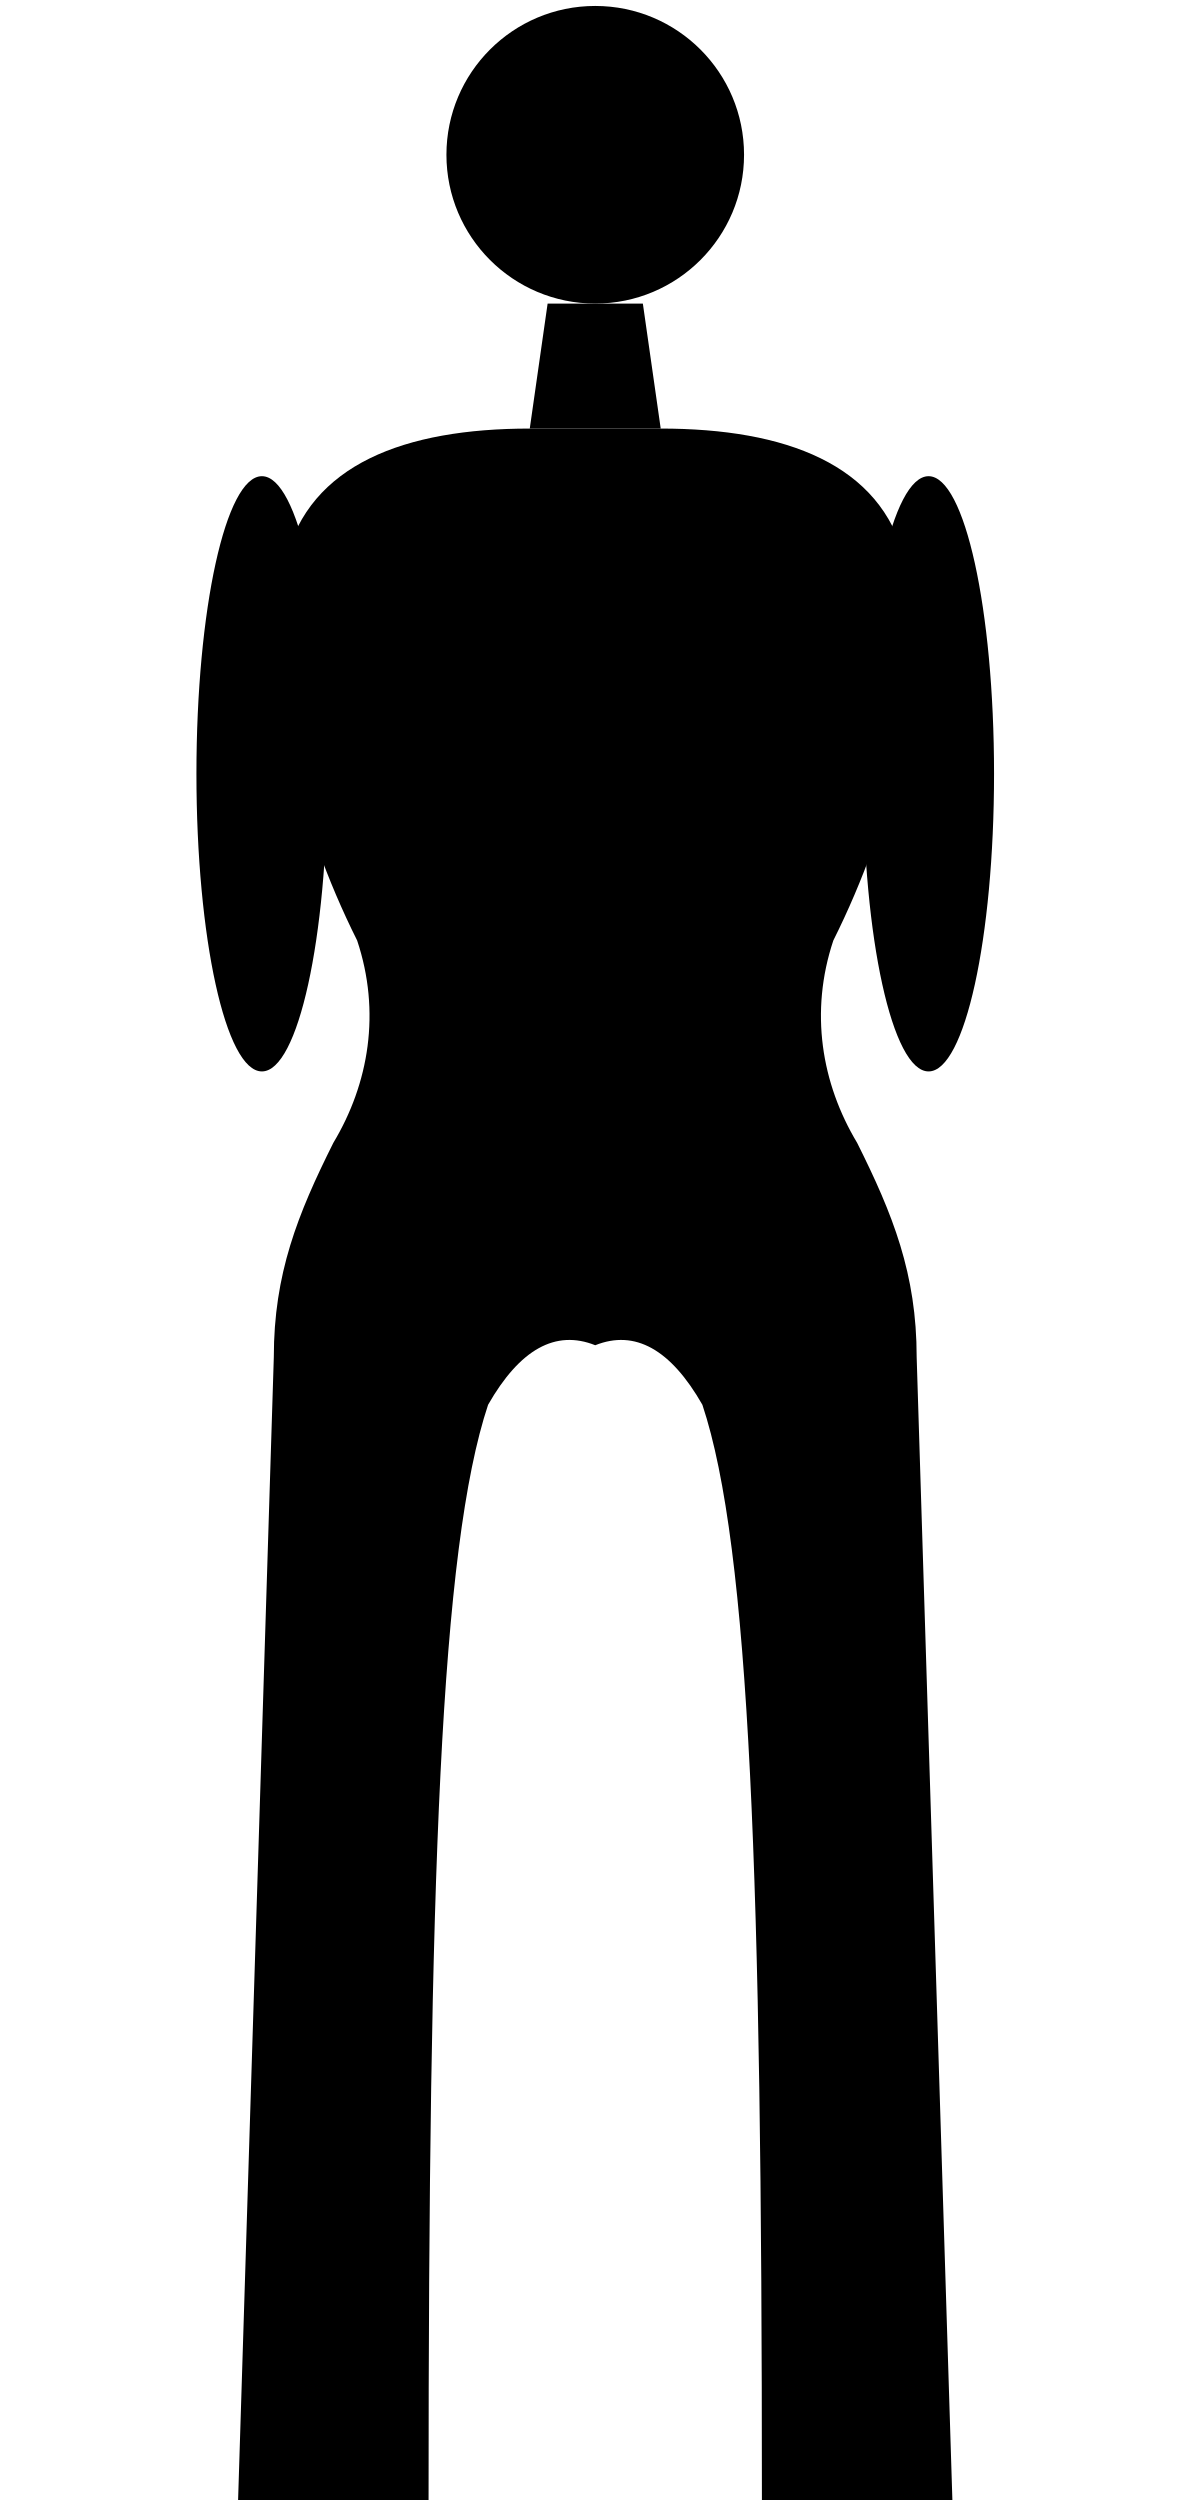
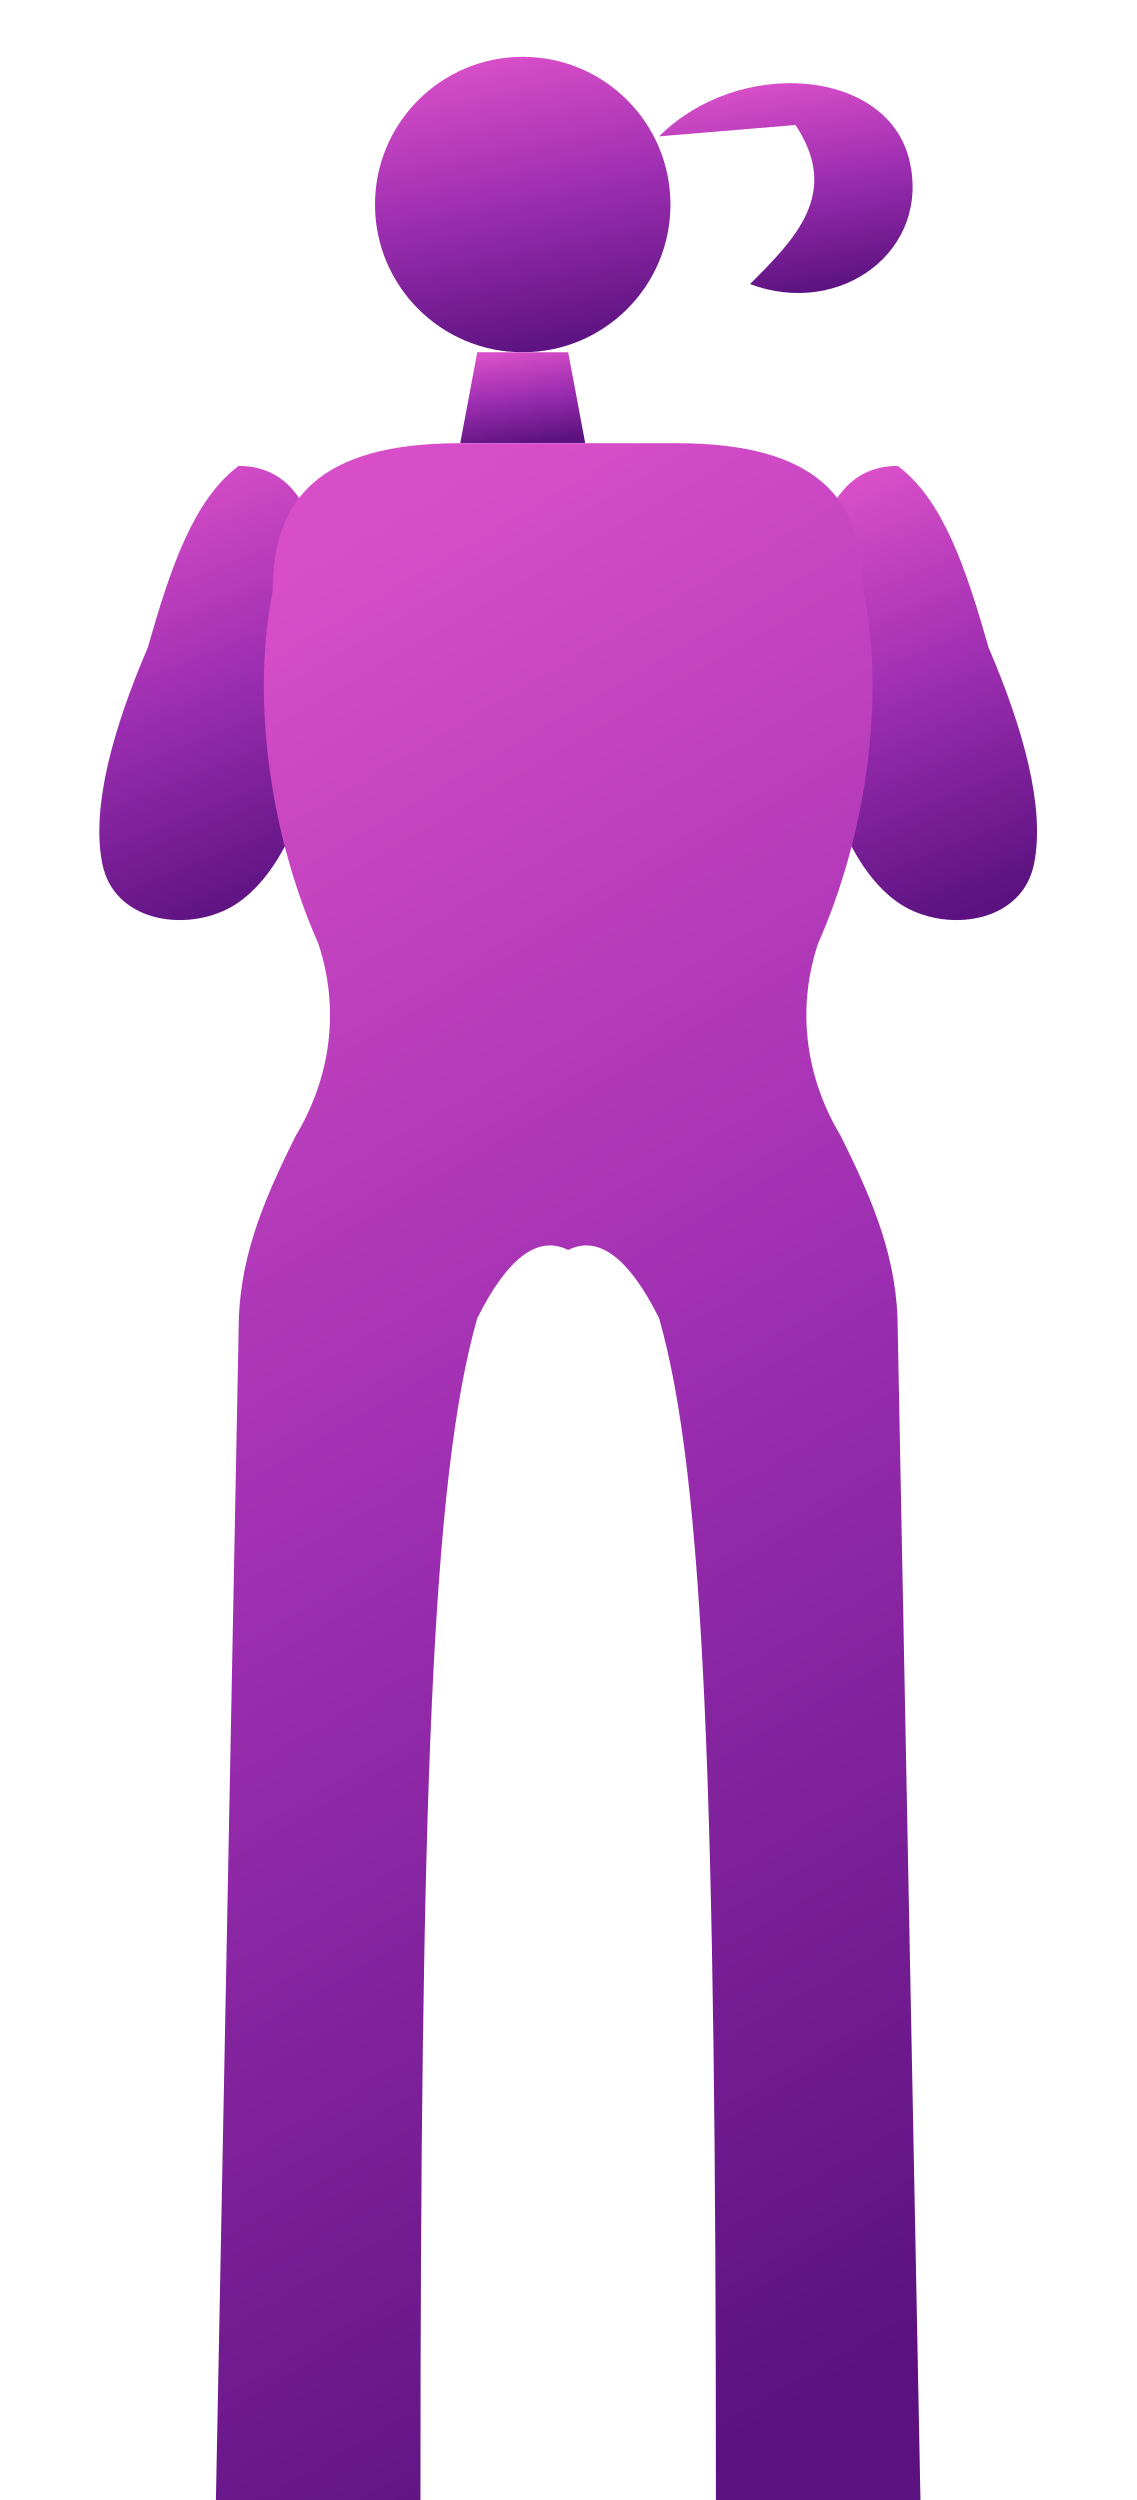
- <svg xmlns="http://www.w3.org/2000/svg" viewBox="0 0 100 210">
-   <circle cx="50" cy="13" r="12.5" />
-   <path d="M 46 25.5 L 54 25.5 L 55.5 36 L 44.5 36 Z" />
-   <ellipse cx="22" cy="65" rx="5.5" ry="25" />
-   <ellipse cx="78" cy="65" rx="5.5" ry="25" />
-   <path d="     M 44.5 36     C 34 36 26 39 24 47     C 22 57 25 69 30 79     C 32 85 31 91 28 96     C 25 102 23 107 23 114     L 20 210     L 36 210     C 36 158 37 130 41 118     Q 45 111 50 113     Q 55 111 59 118     C 63 130 64 158 64 210     L 80 210     L 77 114     C 77 107 75 102 72 96     C 69 91 68 85 70 79     C 75 69 78 57 76 47     C 74 39 66 36 55.5 36     Z   " />
+ <svg xmlns="http://www.w3.org/2000/svg" viewBox="0 0 100 220">
+   <defs>
+     <linearGradient id="fg" x1="40%" y1="0%" x2="60%" y2="100%">
+       <stop offset="0%" stop-color="#D84EC8" />
+       <stop offset="50%" stop-color="#9B2DB0" />
+       <stop offset="100%" stop-color="#5B1280" />
+     </linearGradient>
+   </defs>
+   <path d="M 58 12 C 65 5 78 6 80 14 C 82 22 74 28 66 25            C 70 21 74 17 70 11 Z" fill="url(#fg)" />
+   <circle cx="46" cy="18" r="13" fill="url(#fg)" />
+   <path d="M 42 31 L 50 31 L 51.5 39 L 40.5 39 Z" fill="url(#fg)" />
+   <path d="M 21 41            C 28 41 30 50 28 65            C 27 72 24 78 20 80            C 16 82 10 81 9 76            C 8 71 10 64 13 57            C 15 50 17 44 21 41 Z" fill="url(#fg)" />
+   <path d="M 79 41            C 72 41 70 50 72 65            C 73 72 76 78 80 80            C 84 82 90 81 91 76            C 92 71 90 64 87 57            C 85 50 83 44 79 41 Z" fill="url(#fg)" />
+   <path d="M 40.5 39            C 28 39 24 44 24 52            C 22 62 24 74 28 83            C 30 89 29 95 26 100            C 23 106 21 111 21 117            L 19 220 L 37 220            C 37 158 38 130 42 116            Q 46 108 50 110 Q 54 108 58 116            C 62 130 63 158 63 220 L 81 220            L 79 117            C 79 111 77 106 74 100            C 71 95 70 89 72 83            C 76 74 78 62 76 52            C 76 44 72 39 59.5 39 Z" fill="url(#fg)" />
</svg>
